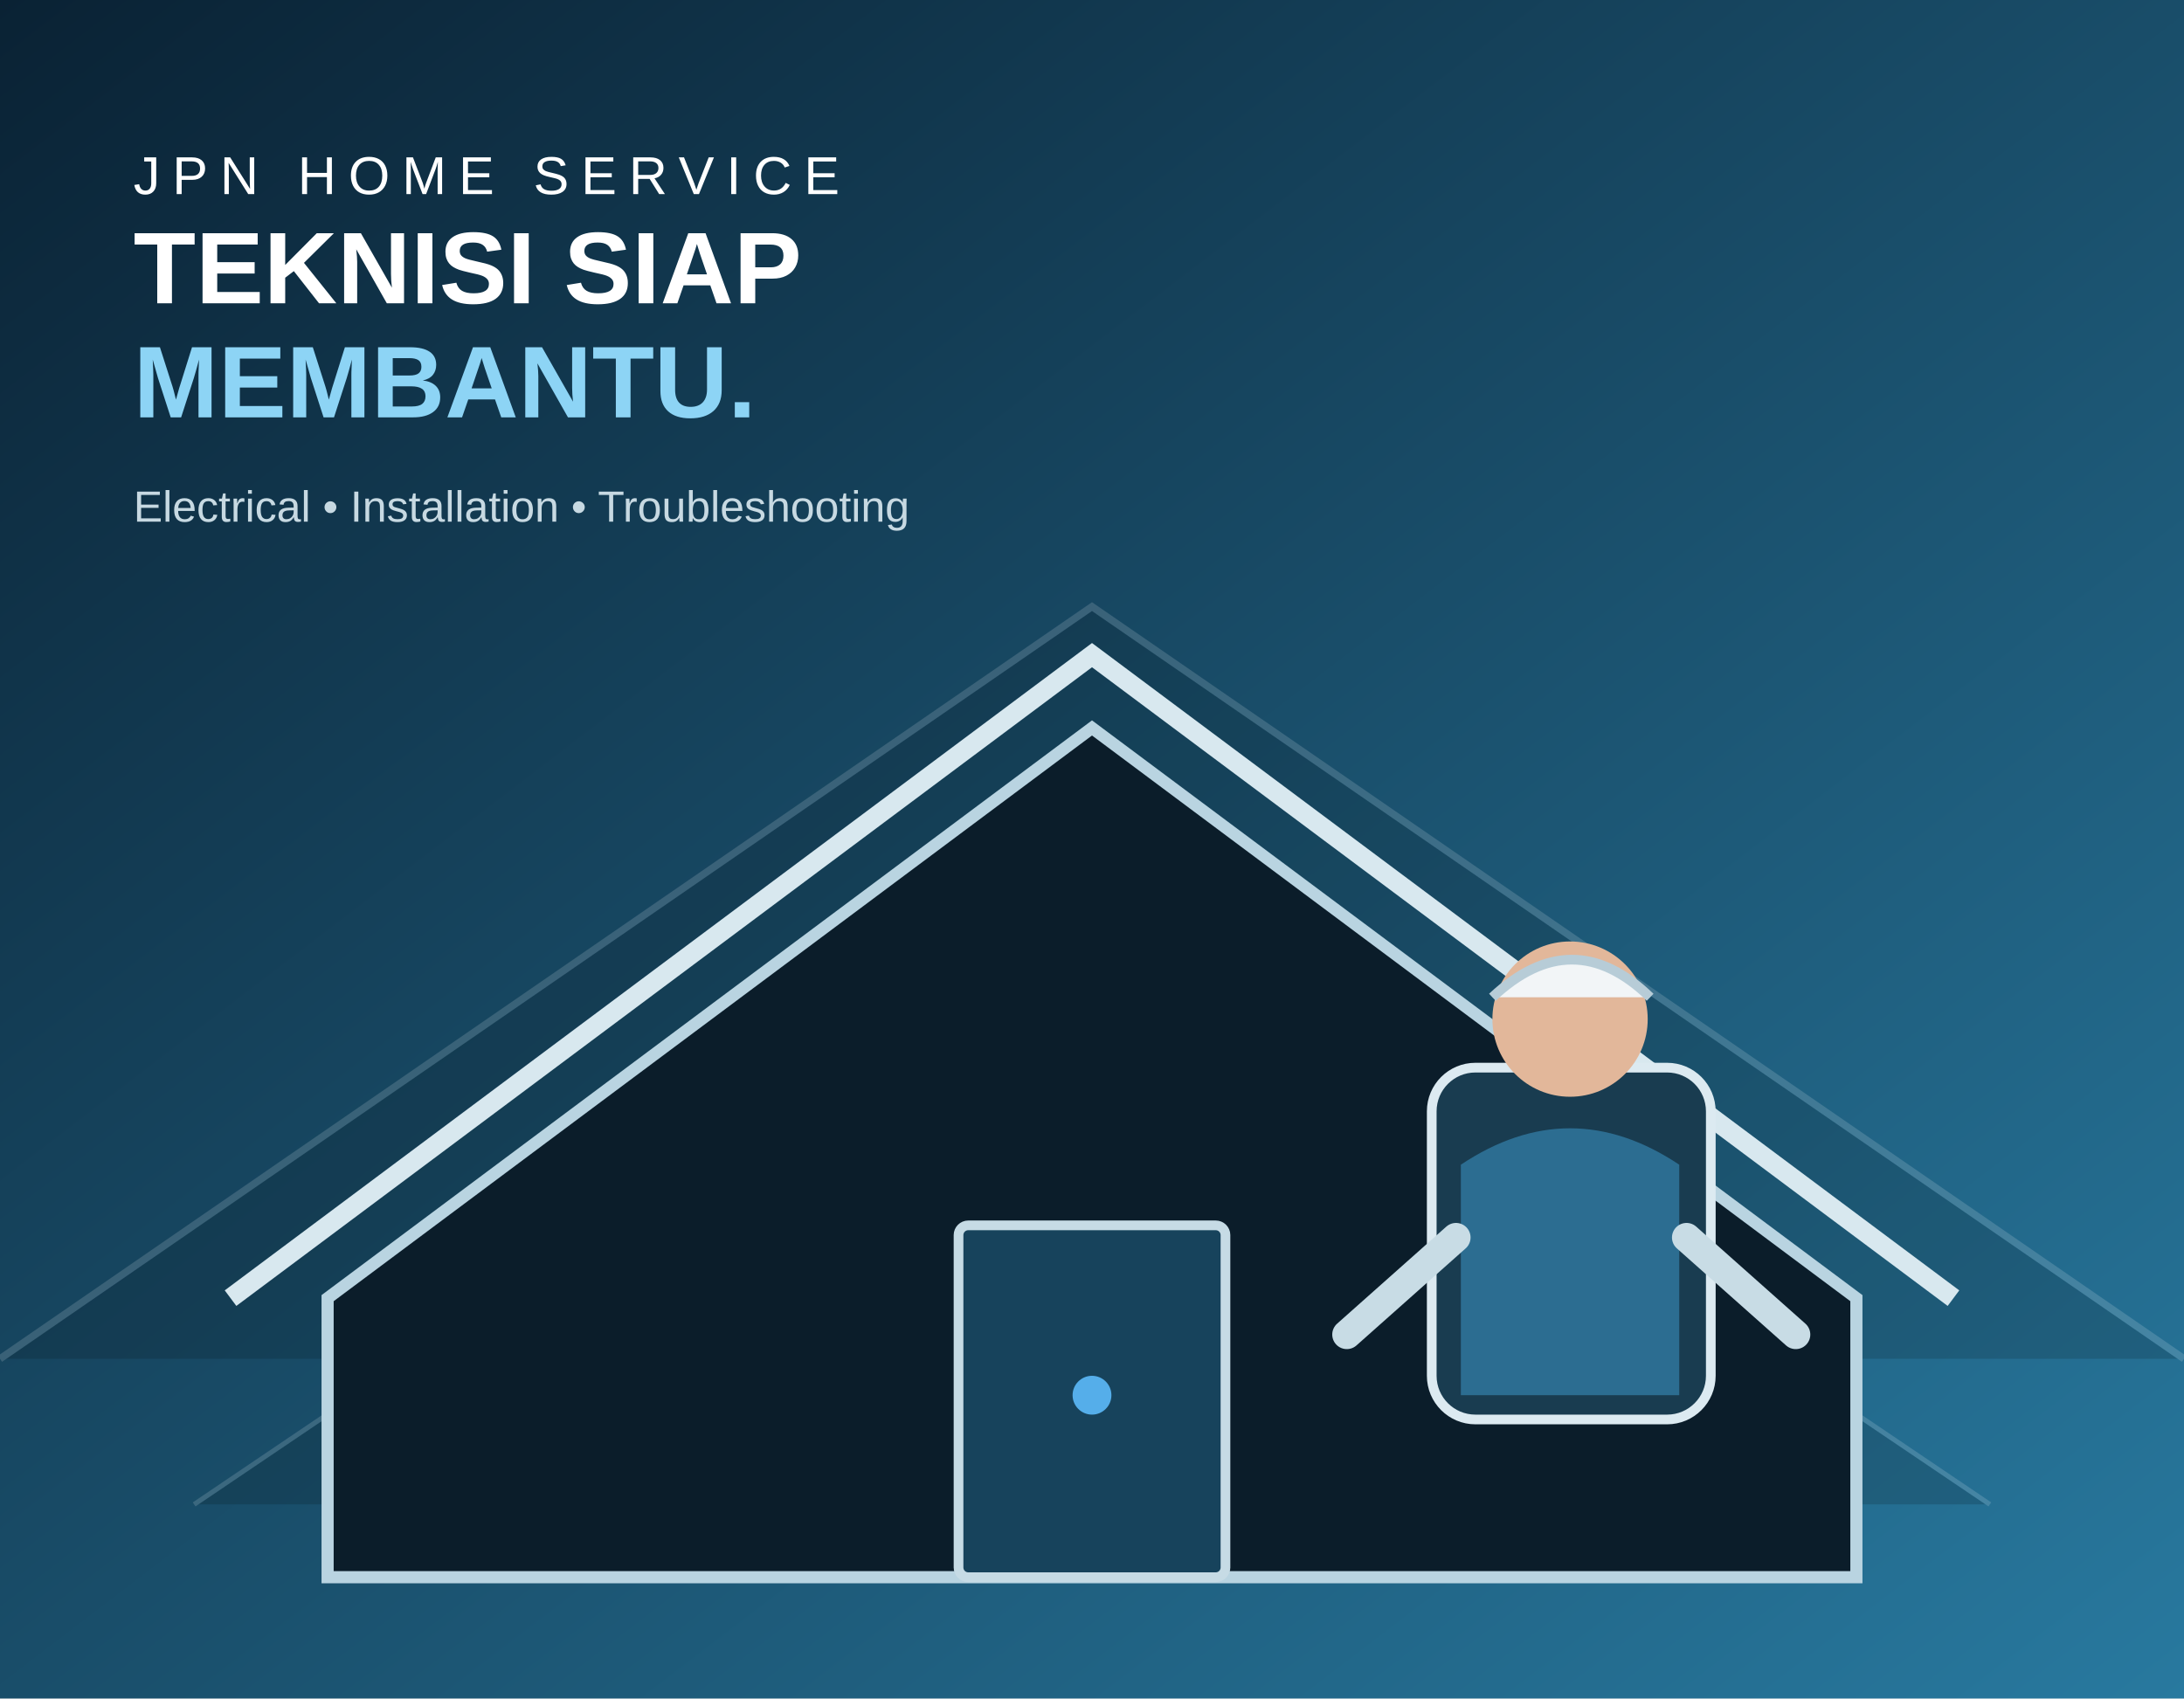
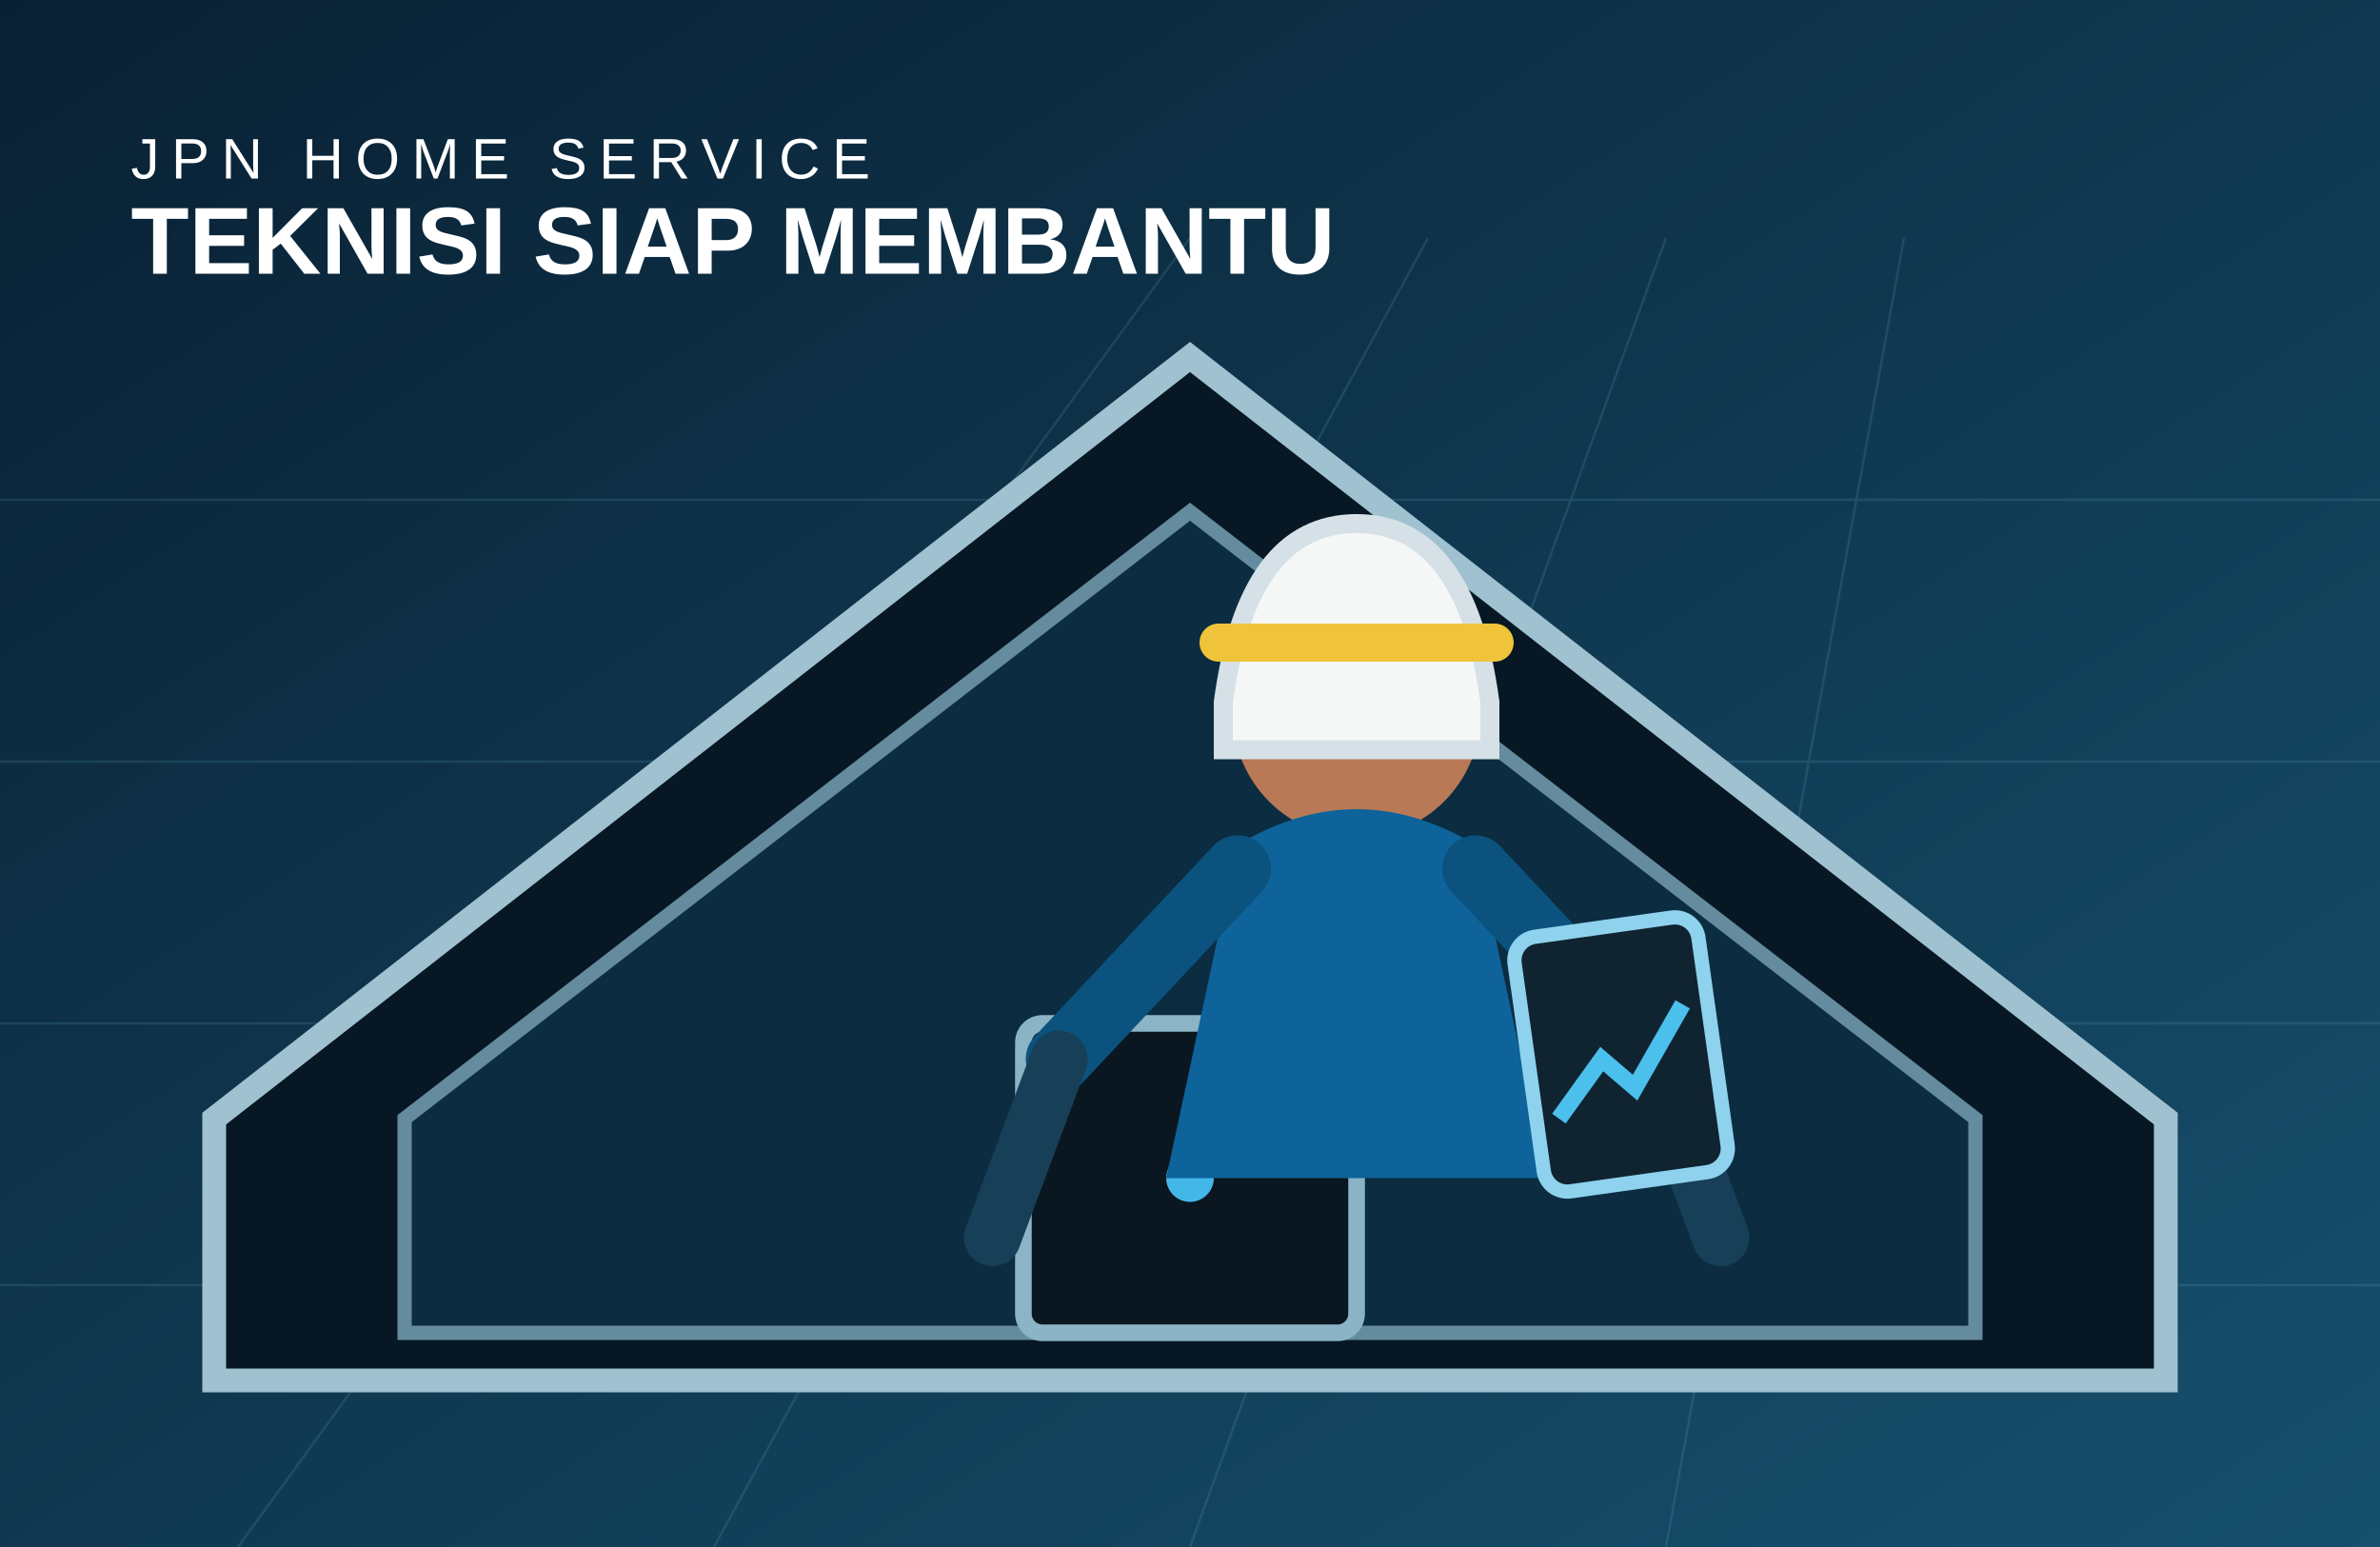
- <svg xmlns="http://www.w3.org/2000/svg" viewBox="0 0 900 700">
+ <svg xmlns="http://www.w3.org/2000/svg" viewBox="0 0 1000 650">
  <defs>
-     <linearGradient id="b" x1="0" y1="0" x2="1" y2="1">
-       <stop stop-color="#0a2234" />
-       <stop offset="1" stop-color="#28799f" />
+     <linearGradient id="b" x2="1" y2="1">
+       <stop stop-color="#092033" />
+       <stop offset="1" stop-color="#16506d" />
    </linearGradient>
  </defs>
-   <rect width="900" height="700" fill="url(#b)" />
-   <g opacity=".15" stroke="#fff">
-     <path d="M0 560L450 250L900 560" stroke-width="3" />
-     <path d="M80 620L450 370L820 620" stroke-width="2" />
+   <rect width="1000" height="650" fill="url(#b)" />
+   <g stroke="#6db8d8" opacity=".16">
+     <path d="M0 540h1000M0 430h1000M0 320h1000M0 210h1000" />
+     <path d="M100 650 500 100M300 650 600 100M500 650 700 100M700 650 800 100" />
  </g>
-   <path d="M135 535L450 300L765 535V650H135Z" fill="#0b1d2a" stroke="#b9d4e1" stroke-width="5" />
-   <path d="M95 535L450 270L805 535" fill="none" stroke="#d8e8ef" stroke-width="8" />
-   <rect x="395" y="505" width="110" height="145" rx="4" fill="#17435c" stroke="#c6dbe5" stroke-width="4" />
-   <circle cx="450" cy="575" r="8" fill="#55aeea" />
-   <g transform="translate(590 385)">
-     <rect x="0" y="55" width="115" height="145" rx="18" fill="#193c50" stroke="#dceaf1" stroke-width="4" />
-     <circle cx="57" cy="35" r="32" fill="#e2b79a" />
-     <path d="M25 26Q58 -5 90 26" fill="#f2f5f7" stroke="#b7ccd7" stroke-width="4" />
-     <path d="M12 95Q57 65 102 95V190H12Z" fill="#2c6d91" />
-     <path d="M10 125L-35 165M105 125L150 165" stroke="#c8dce5" stroke-width="12" stroke-linecap="round" />
+   <path d="M90 470 500 150l410 320v110H90z" fill="#071724" stroke="#9fc1d0" stroke-width="10" />
+   <path d="M170 470 500 215l330 255v90H170z" fill="#0b2c41" stroke="#658b9e" stroke-width="6" />
+   <rect x="430" y="430" width="140" height="130" rx="8" fill="#0b1720" stroke="#8bb4c6" stroke-width="7" />
+   <circle cx="500" cy="495" r="10" fill="#43b7e8" />
+   <g transform="translate(570 300)">
+     <circle cx="0" cy="0" r="52" fill="#b87956" />
+     <path d="M-56-5q10-75 56-75t56 75v20H-56z" fill="#f5f7f7" stroke="#d5e1e6" stroke-width="8" />
+     <path d="M-58-30h116" stroke="#f0c43a" stroke-width="16" stroke-linecap="round" />
+     <path d="M-50 55q50-30 100 0l30 140H-80z" fill="#0d639a" />
+     <path d="M-50 65-125 145M50 65l75 80" stroke="#0b527e" stroke-width="28" stroke-linecap="round" />
+     <path d="M-125 145l-28 75M125 145l28 75" stroke="#173f58" stroke-width="24" stroke-linecap="round" />
+     <rect x="65" y="95" width="78" height="108" rx="10" fill="#102330" stroke="#8ed2ed" stroke-width="6" transform="rotate(-8 65 95)" />
+     <path d="M85 170l18-25 14 12 20-35" fill="none" stroke="#4bc0ed" stroke-width="7" />
  </g>
  <g fill="#fff" font-family="Arial,sans-serif">
-     <text x="55" y="80" font-size="22" letter-spacing="5">JPN HOME SERVICE</text>
-     <text x="55" y="125" font-size="42" font-weight="700">TEKNISI SIAP</text>
-     <text x="55" y="172" font-size="42" font-weight="700" fill="#8dd4f5">MEMBANTU.</text>
-     <text x="55" y="215" font-size="18" fill="#c7d9e2">Electrical • Installation • Troubleshooting</text>
+     <text x="55" y="75" font-size="24" letter-spacing="5">JPN HOME SERVICE</text>
+     <text x="55" y="115" font-size="40" font-weight="700">TEKNISI SIAP MEMBANTU</text>
  </g>
</svg>
